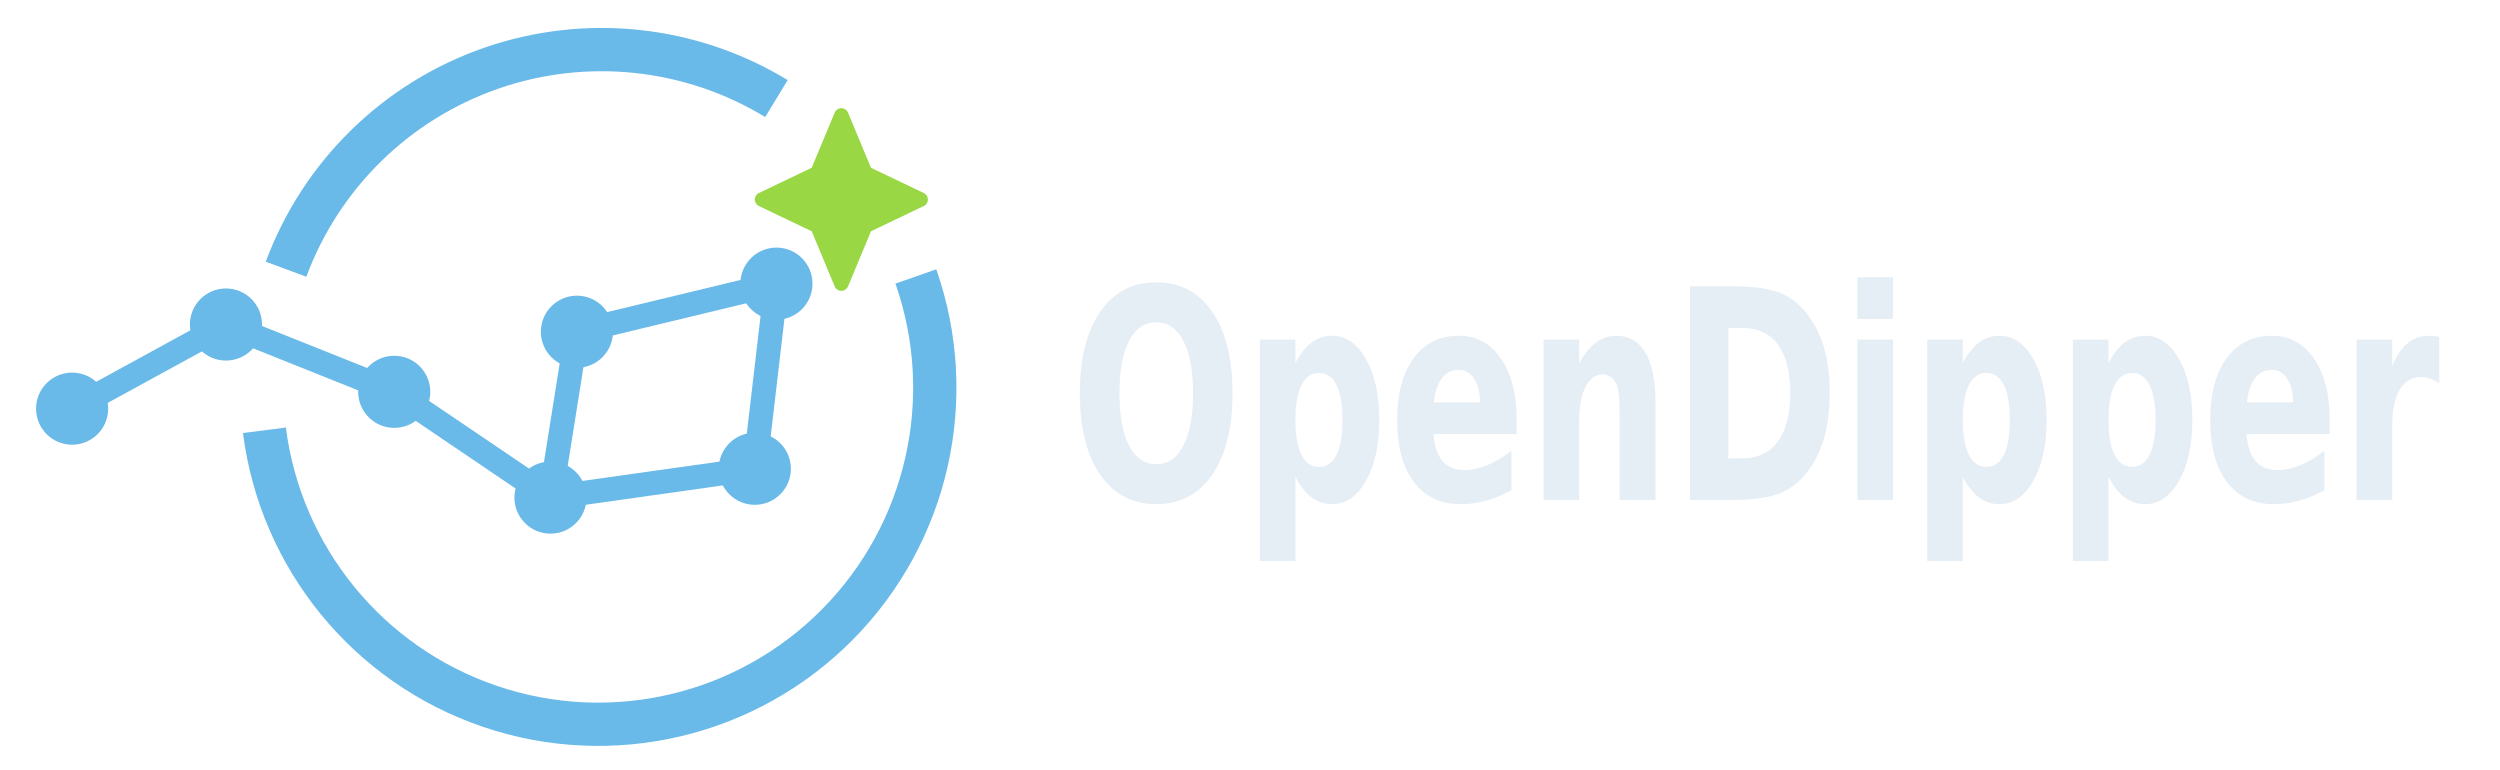
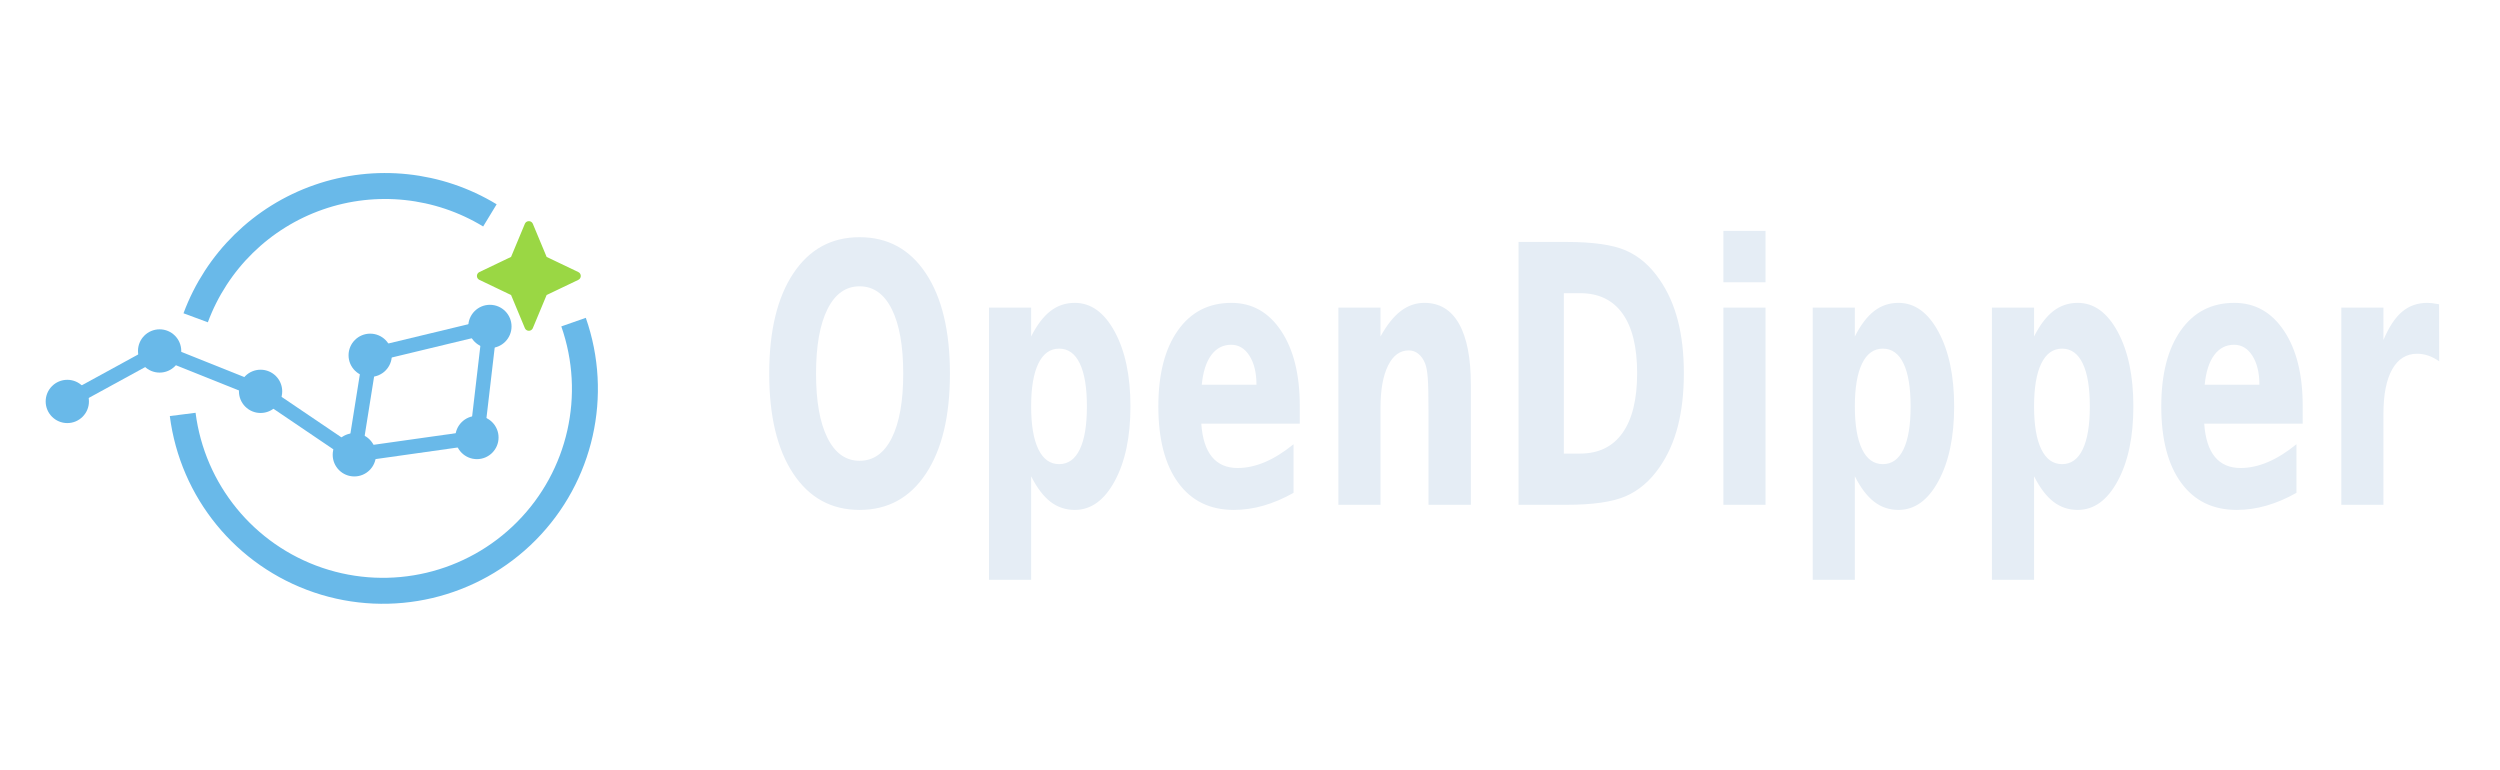
<svg xmlns="http://www.w3.org/2000/svg" viewBox="0 0 1040 320" width="1040" height="320" role="img" aria-label="开源北斗 OpenDipper">
-   <g fill="none" stroke="#69B9E9" stroke-width="18" stroke-linecap="butt">
-     <path d="M119 112 A140 140 0 0 1 323 41" />
-     <path d="M381 115 A140 140 0 1 1 110 179" />
+   <g transform="translate(10 65) scale(0.6)">
+     <g fill="none" stroke="#69B9E9" stroke-width="18" stroke-linecap="butt">
+       <path d="M119 112 A140 140 0 0 1 323 41" />
+       <path d="M381 115 A140 140 0 1 1 110 179" />
+     </g>
+     <path d="M30 170 L94 135 L164 163 L229 207 L240 138 L323 118 L314 195 L229 207" fill="none" stroke="#69B9E9" stroke-width="10" stroke-linejoin="round" />
+     <g fill="#69B9E9">
+       <circle cx="30" cy="170" r="15" />
+       <circle cx="94" cy="135" r="15" />
+       <circle cx="164" cy="163" r="15" />
+       <circle cx="229" cy="207" r="15" />
+       <circle cx="240" cy="138" r="15" />
+       <circle cx="323" cy="118" r="15" />
+       <circle cx="314" cy="195" r="15" />
+     </g>
+     <path fill="#9AD744" stroke="#9AD744" stroke-width="6" stroke-linejoin="round" d="M350 48 L360 72 L383 83 L360 94 L350 118 L340 94 L317 83 L340 72Z" />
  </g>
-   <path d="M30 170 L94 135 L164 163 L229 207 L240 138 L323 118 L314 195 L229 207" fill="none" stroke="#69B9E9" stroke-width="10" stroke-linejoin="round" />
-   <g fill="#69B9E9">
-     <circle cx="30" cy="170" r="15" />
-     <circle cx="94" cy="135" r="15" />
-     <circle cx="164" cy="163" r="15" />
-     <circle cx="229" cy="207" r="15" />
-     <circle cx="240" cy="138" r="15" />
-     <circle cx="323" cy="118" r="15" />
-     <circle cx="314" cy="195" r="15" />
-   </g>
-   <path fill="#9AD744" stroke="#9AD744" stroke-width="6" stroke-linejoin="round" d="M350 48 L360 72 L383 83 L360 94 L350 118 L340 94 L317 83 L340 72Z" />
  <g fill="#E5EDF5">
-     <path d="M480.969 134.073Q473.692 134.073 469.682 141.817Q465.672 149.562 465.672 163.62Q465.672 177.619 469.682 185.363Q473.692 193.107 480.969 193.107Q488.286 193.107 492.297 185.363Q496.307 177.619 496.307 163.62Q496.307 149.562 492.297 141.817Q488.286 134.073 480.969 134.073ZM480.969 117.453Q495.852 117.453 504.286 129.725Q512.72 141.996 512.72 163.62Q512.72 185.185 504.286 197.456Q495.852 209.728 480.969 209.728Q466.126 209.728 457.672 197.456Q449.217 185.185 449.217 163.62Q449.217 141.996 457.672 129.725Q466.126 117.453 480.969 117.453Z M538.891 198.35V233.377H524.09V141.281H538.891V151.051Q541.95 145.213 545.671 142.443Q549.392 139.673 554.229 139.673Q562.787 139.673 568.286 149.472Q573.784 159.271 573.784 174.7Q573.784 190.129 568.286 199.928Q562.787 209.728 554.229 209.728Q549.392 209.728 545.671 206.958Q541.95 204.188 538.891 198.35ZM548.73 155.161Q543.976 155.161 541.433 160.195Q538.891 165.229 538.891 174.7Q538.891 184.172 541.433 189.206Q543.976 194.239 548.73 194.239Q553.485 194.239 555.986 189.235Q558.487 184.231 558.487 174.7Q558.487 165.169 555.986 160.165Q553.485 155.161 548.73 155.161Z M630.921 174.462V180.538H596.316Q596.854 188.044 600.079 191.797Q603.303 195.55 609.092 195.55Q613.763 195.55 618.663 193.554Q623.562 191.559 628.73 187.508V203.949Q623.479 206.809 618.228 208.268Q612.978 209.728 607.727 209.728Q595.159 209.728 588.193 200.524Q581.226 191.32 581.226 174.7Q581.226 158.378 588.068 149.025Q594.911 139.673 606.9 139.673Q617.815 139.673 624.368 149.145Q630.921 158.616 630.921 174.462ZM615.706 167.373Q615.706 161.297 613.247 157.574Q610.787 153.851 606.818 153.851Q602.518 153.851 599.831 157.335Q597.143 160.82 596.482 167.373Z M688.677 167.373V208.0H673.794V201.388V176.904Q673.794 168.267 673.525 164.99Q673.256 161.714 672.595 160.165Q671.727 158.08 670.238 156.918Q668.75 155.757 666.848 155.757Q662.218 155.757 659.572 160.91Q656.926 166.062 656.926 175.177V208.0H642.125V141.281H656.926V151.051Q660.275 145.213 664.037 142.443Q667.799 139.673 672.347 139.673Q680.367 139.673 684.522 146.762Q688.677 153.851 688.677 167.373Z M718.982 136.396V190.665H724.687Q734.444 190.665 739.592 183.695Q744.739 176.726 744.739 163.441Q744.739 150.217 739.612 143.307Q734.486 136.396 724.687 136.396ZM703.065 119.062H719.85Q733.907 119.062 740.791 121.951Q747.674 124.84 752.594 131.75Q756.935 137.767 759.044 145.63Q761.152 153.493 761.152 163.441Q761.152 173.509 759.044 181.402Q756.935 189.295 752.594 195.312Q747.633 202.222 740.687 205.111Q733.742 208.0 719.85 208.0H703.065Z M772.687 141.281H787.488V208.0H772.687ZM772.687 115.309H787.488V132.703H772.687Z M816.511 198.35V233.377H801.71V141.281H816.511V151.051Q819.57 145.213 823.291 142.443Q827.012 139.673 831.849 139.673Q840.407 139.673 845.906 149.472Q851.405 159.271 851.405 174.7Q851.405 190.129 845.906 199.928Q840.407 209.728 831.849 209.728Q827.012 209.728 823.291 206.958Q819.57 204.188 816.511 198.35ZM826.351 155.161Q821.596 155.161 819.053 160.195Q816.511 165.229 816.511 174.7Q816.511 184.172 819.053 189.206Q821.596 194.239 826.351 194.239Q831.105 194.239 833.606 189.235Q836.108 184.231 836.108 174.7Q836.108 165.169 833.606 160.165Q831.105 155.161 826.351 155.161Z M877.12 198.35V233.377H862.319V141.281H877.12V151.051Q880.18 145.213 883.9 142.443Q887.621 139.673 892.458 139.673Q901.017 139.673 906.515 149.472Q912.014 159.271 912.014 174.7Q912.014 190.129 906.515 199.928Q901.017 209.728 892.458 209.728Q887.621 209.728 883.9 206.958Q880.18 204.188 877.12 198.35ZM886.96 155.161Q882.205 155.161 879.663 160.195Q877.12 165.229 877.12 174.7Q877.12 184.172 879.663 189.206Q882.205 194.239 886.96 194.239Q891.714 194.239 894.216 189.235Q896.717 184.231 896.717 174.7Q896.717 165.169 894.216 160.165Q891.714 155.161 886.96 155.161Z M969.15 174.462V180.538H934.546Q935.083 188.044 938.308 191.797Q941.533 195.55 947.321 195.55Q951.993 195.55 956.892 193.554Q961.791 191.559 966.959 187.508V203.949Q961.708 206.809 956.458 208.268Q951.207 209.728 945.957 209.728Q933.388 209.728 926.422 200.524Q919.456 191.32 919.456 174.7Q919.456 158.378 926.298 149.025Q933.14 139.673 945.13 139.673Q956.044 139.673 962.597 149.145Q969.15 158.616 969.15 174.462ZM953.936 167.373Q953.936 161.297 951.476 157.574Q949.016 153.851 945.047 153.851Q940.747 153.851 938.06 157.335Q935.373 160.82 934.711 167.373Z M1014.752 159.45Q1012.809 158.14 1010.886 157.514Q1008.964 156.889 1007.021 156.889Q1001.315 156.889 998.235 162.161Q995.155 167.433 995.155 177.262V208.0H980.354V141.281H995.155V152.242Q998.008 145.689 1001.708 142.681Q1005.408 139.673 1010.576 139.673Q1011.32 139.673 1012.189 139.762Q1013.057 139.852 1014.711 140.149Z" />
+     <path d="M357.582 119.106Q348.968 119.106 344.22 128.628Q339.472 138.149 339.472 155.435Q339.472 172.646 344.22 182.168Q348.968 191.689 357.582 191.689Q366.245 191.689 370.993 182.168Q375.74 172.646 375.74 155.435Q375.74 138.149 370.993 128.628Q366.245 119.106 357.582 119.106ZM357.582 98.672Q375.202 98.672 385.187 113.76Q395.171 128.848 395.171 155.435Q395.171 181.948 385.187 197.036Q375.202 212.124 357.582 212.124Q340.011 212.124 330.002 197.036Q319.992 181.948 319.992 155.435Q319.992 128.848 330.002 113.76Q340.011 98.672 357.582 98.672Z M428.953 198.135V241.201H411.431V127.969H428.953V139.98Q432.575 132.803 436.98 129.397Q441.385 125.991 447.112 125.991Q457.243 125.991 463.753 138.04Q470.263 150.088 470.263 169.058Q470.263 188.027 463.753 200.076Q457.243 212.124 447.112 212.124Q441.385 212.124 436.98 208.718Q432.575 205.312 428.953 198.135ZM440.602 145.034Q434.974 145.034 431.963 151.223Q428.953 157.412 428.953 169.058Q428.953 180.703 431.963 186.892Q434.974 193.081 440.602 193.081Q446.231 193.081 449.192 186.929Q452.153 180.776 452.153 169.058Q452.153 157.339 449.192 151.187Q446.231 145.034 440.602 145.034Z M540.704 168.765V176.235H499.737Q500.374 185.464 504.191 190.078Q508.009 194.692 514.861 194.692Q520.392 194.692 526.192 192.239Q531.992 189.785 538.11 184.805V205.02Q531.894 208.535 525.678 210.33Q519.462 212.124 513.246 212.124Q498.367 212.124 490.12 200.808Q481.873 189.492 481.873 169.058Q481.873 148.989 489.973 137.49Q498.073 125.991 512.267 125.991Q525.189 125.991 532.946 137.637Q540.704 149.282 540.704 168.765ZM522.692 160.049Q522.692 152.578 519.78 148Q516.868 143.423 512.169 143.423Q507.079 143.423 503.898 147.708Q500.716 151.992 499.933 160.049Z M611.88 160.049V210.0H594.26V201.87V171.768Q594.26 161.147 593.942 157.119Q593.623 153.091 592.84 151.187Q591.813 148.623 590.05 147.195Q588.288 145.767 586.037 145.767Q580.555 145.767 577.423 152.102Q574.29 158.438 574.29 169.644V210.0H556.768V127.969H574.29V139.98Q578.255 132.803 582.709 129.397Q587.163 125.991 592.547 125.991Q602.042 125.991 606.961 134.707Q611.88 143.423 611.88 160.049Z M650.556 121.963V188.687H657.311Q668.862 188.687 674.955 180.117Q681.049 171.548 681.049 155.215Q681.049 138.955 674.98 130.459Q668.91 121.963 657.311 121.963ZM631.713 100.649H651.584Q668.225 100.649 676.375 104.202Q684.524 107.754 690.348 116.25Q695.487 123.647 697.984 133.315Q700.48 142.983 700.48 155.215Q700.48 167.593 697.984 177.297Q695.487 187.002 690.348 194.399Q684.475 202.896 676.252 206.448Q668.029 210.0 651.584 210.0H631.713Z M716.935 127.969H734.458V210.0H716.935ZM716.935 96.035H734.458V117.422H716.935Z M771.617 198.135V241.201H754.095V127.969H771.617V139.98Q775.239 132.803 779.644 129.397Q784.049 125.991 789.775 125.991Q799.907 125.991 806.416 138.04Q812.926 150.088 812.926 169.058Q812.926 188.027 806.416 200.076Q799.907 212.124 789.775 212.124Q784.049 212.124 779.644 208.718Q775.239 205.312 771.617 198.135ZM783.266 145.034Q777.637 145.034 774.627 151.223Q771.617 157.412 771.617 169.058Q771.617 180.703 774.627 186.892Q777.637 193.081 783.266 193.081Q788.894 193.081 791.855 186.929Q794.816 180.776 794.816 169.058Q794.816 157.339 791.855 151.187Q788.894 145.034 783.266 145.034Z M846.17 198.135V241.201H828.647V127.969H846.17V139.98Q849.791 132.803 854.196 129.397Q858.602 125.991 864.328 125.991Q874.46 125.991 880.969 138.04Q887.479 150.088 887.479 169.058Q887.479 188.027 880.969 200.076Q874.46 212.124 864.328 212.124Q858.602 212.124 854.196 208.718Q849.791 205.312 846.17 198.135ZM857.818 145.034Q852.19 145.034 849.18 151.223Q846.17 157.412 846.17 169.058Q846.17 180.703 849.18 186.892Q852.19 193.081 857.818 193.081Q863.447 193.081 866.408 186.929Q869.369 180.776 869.369 169.058Q869.369 157.339 866.408 151.187Q863.447 145.034 857.818 145.034Z M957.92 168.765V176.235H916.954Q917.59 185.464 921.408 190.078Q925.225 194.692 932.078 194.692Q937.608 194.692 943.408 192.239Q949.208 189.785 955.326 184.805V205.02Q949.11 208.535 942.894 210.33Q936.678 212.124 930.462 212.124Q915.583 212.124 907.336 200.808Q899.089 189.492 899.089 169.058Q899.089 148.989 907.189 137.49Q915.29 125.991 929.484 125.991Q942.405 125.991 950.163 137.637Q957.92 149.282 957.92 168.765ZM939.909 160.049Q939.909 152.578 936.997 148Q934.084 143.423 929.386 143.423Q924.295 143.423 921.114 147.708Q917.933 151.992 917.149 160.049Z M1014.706 150.308Q1012.406 148.696 1010.13 147.927Q1007.854 147.158 1005.554 147.158Q998.799 147.158 995.153 153.64Q991.507 160.122 991.507 172.207V210.0H973.984V127.969H991.507V141.445Q994.884 133.389 999.264 129.69Q1003.645 125.991 1009.763 125.991Q1010.644 125.991 1011.672 126.101Q1012.7 126.211 1014.657 126.577Z" />
  </g>
</svg>
